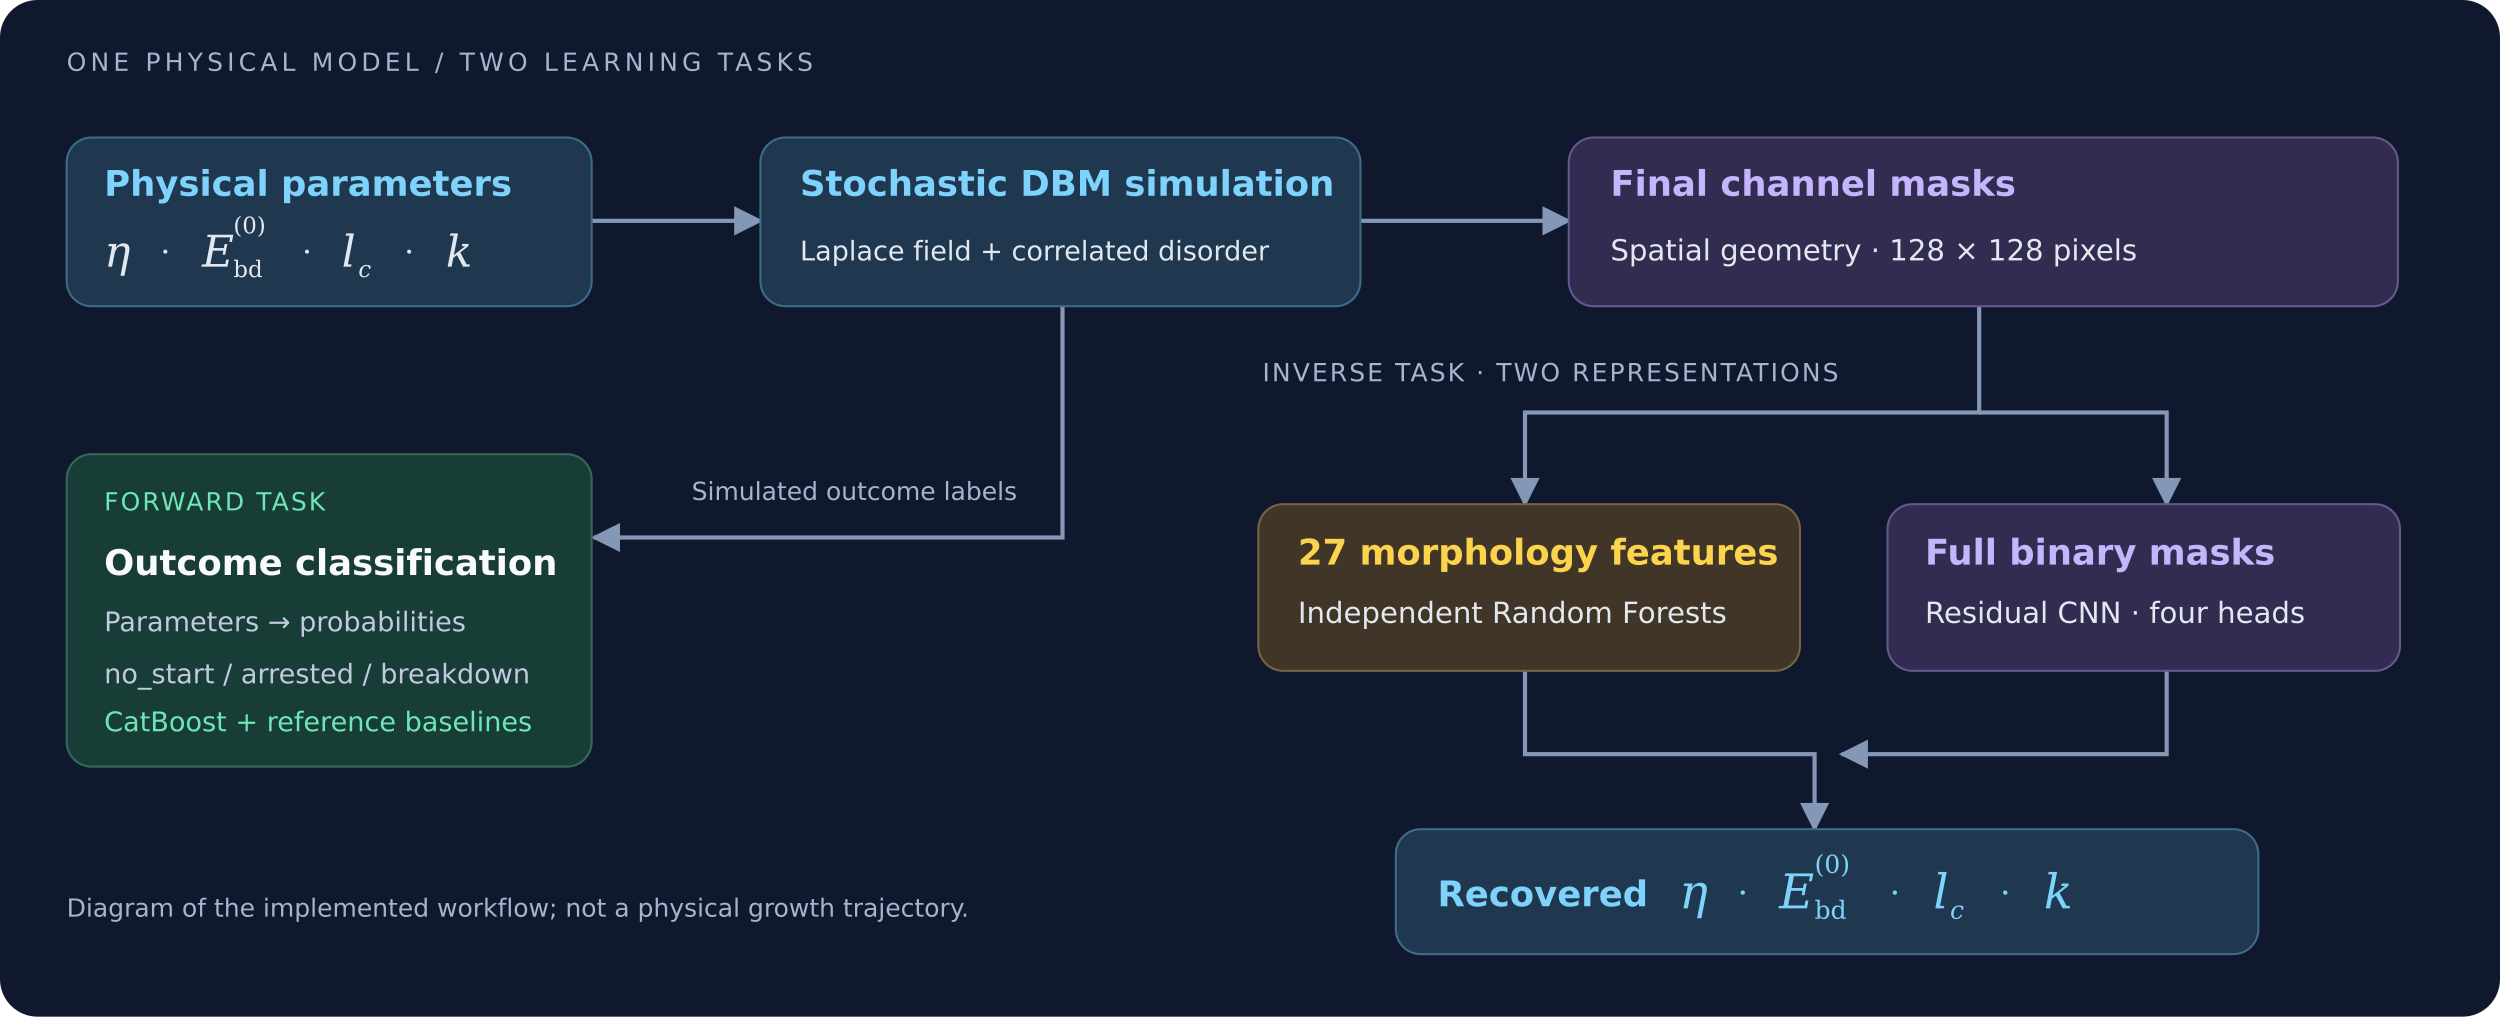
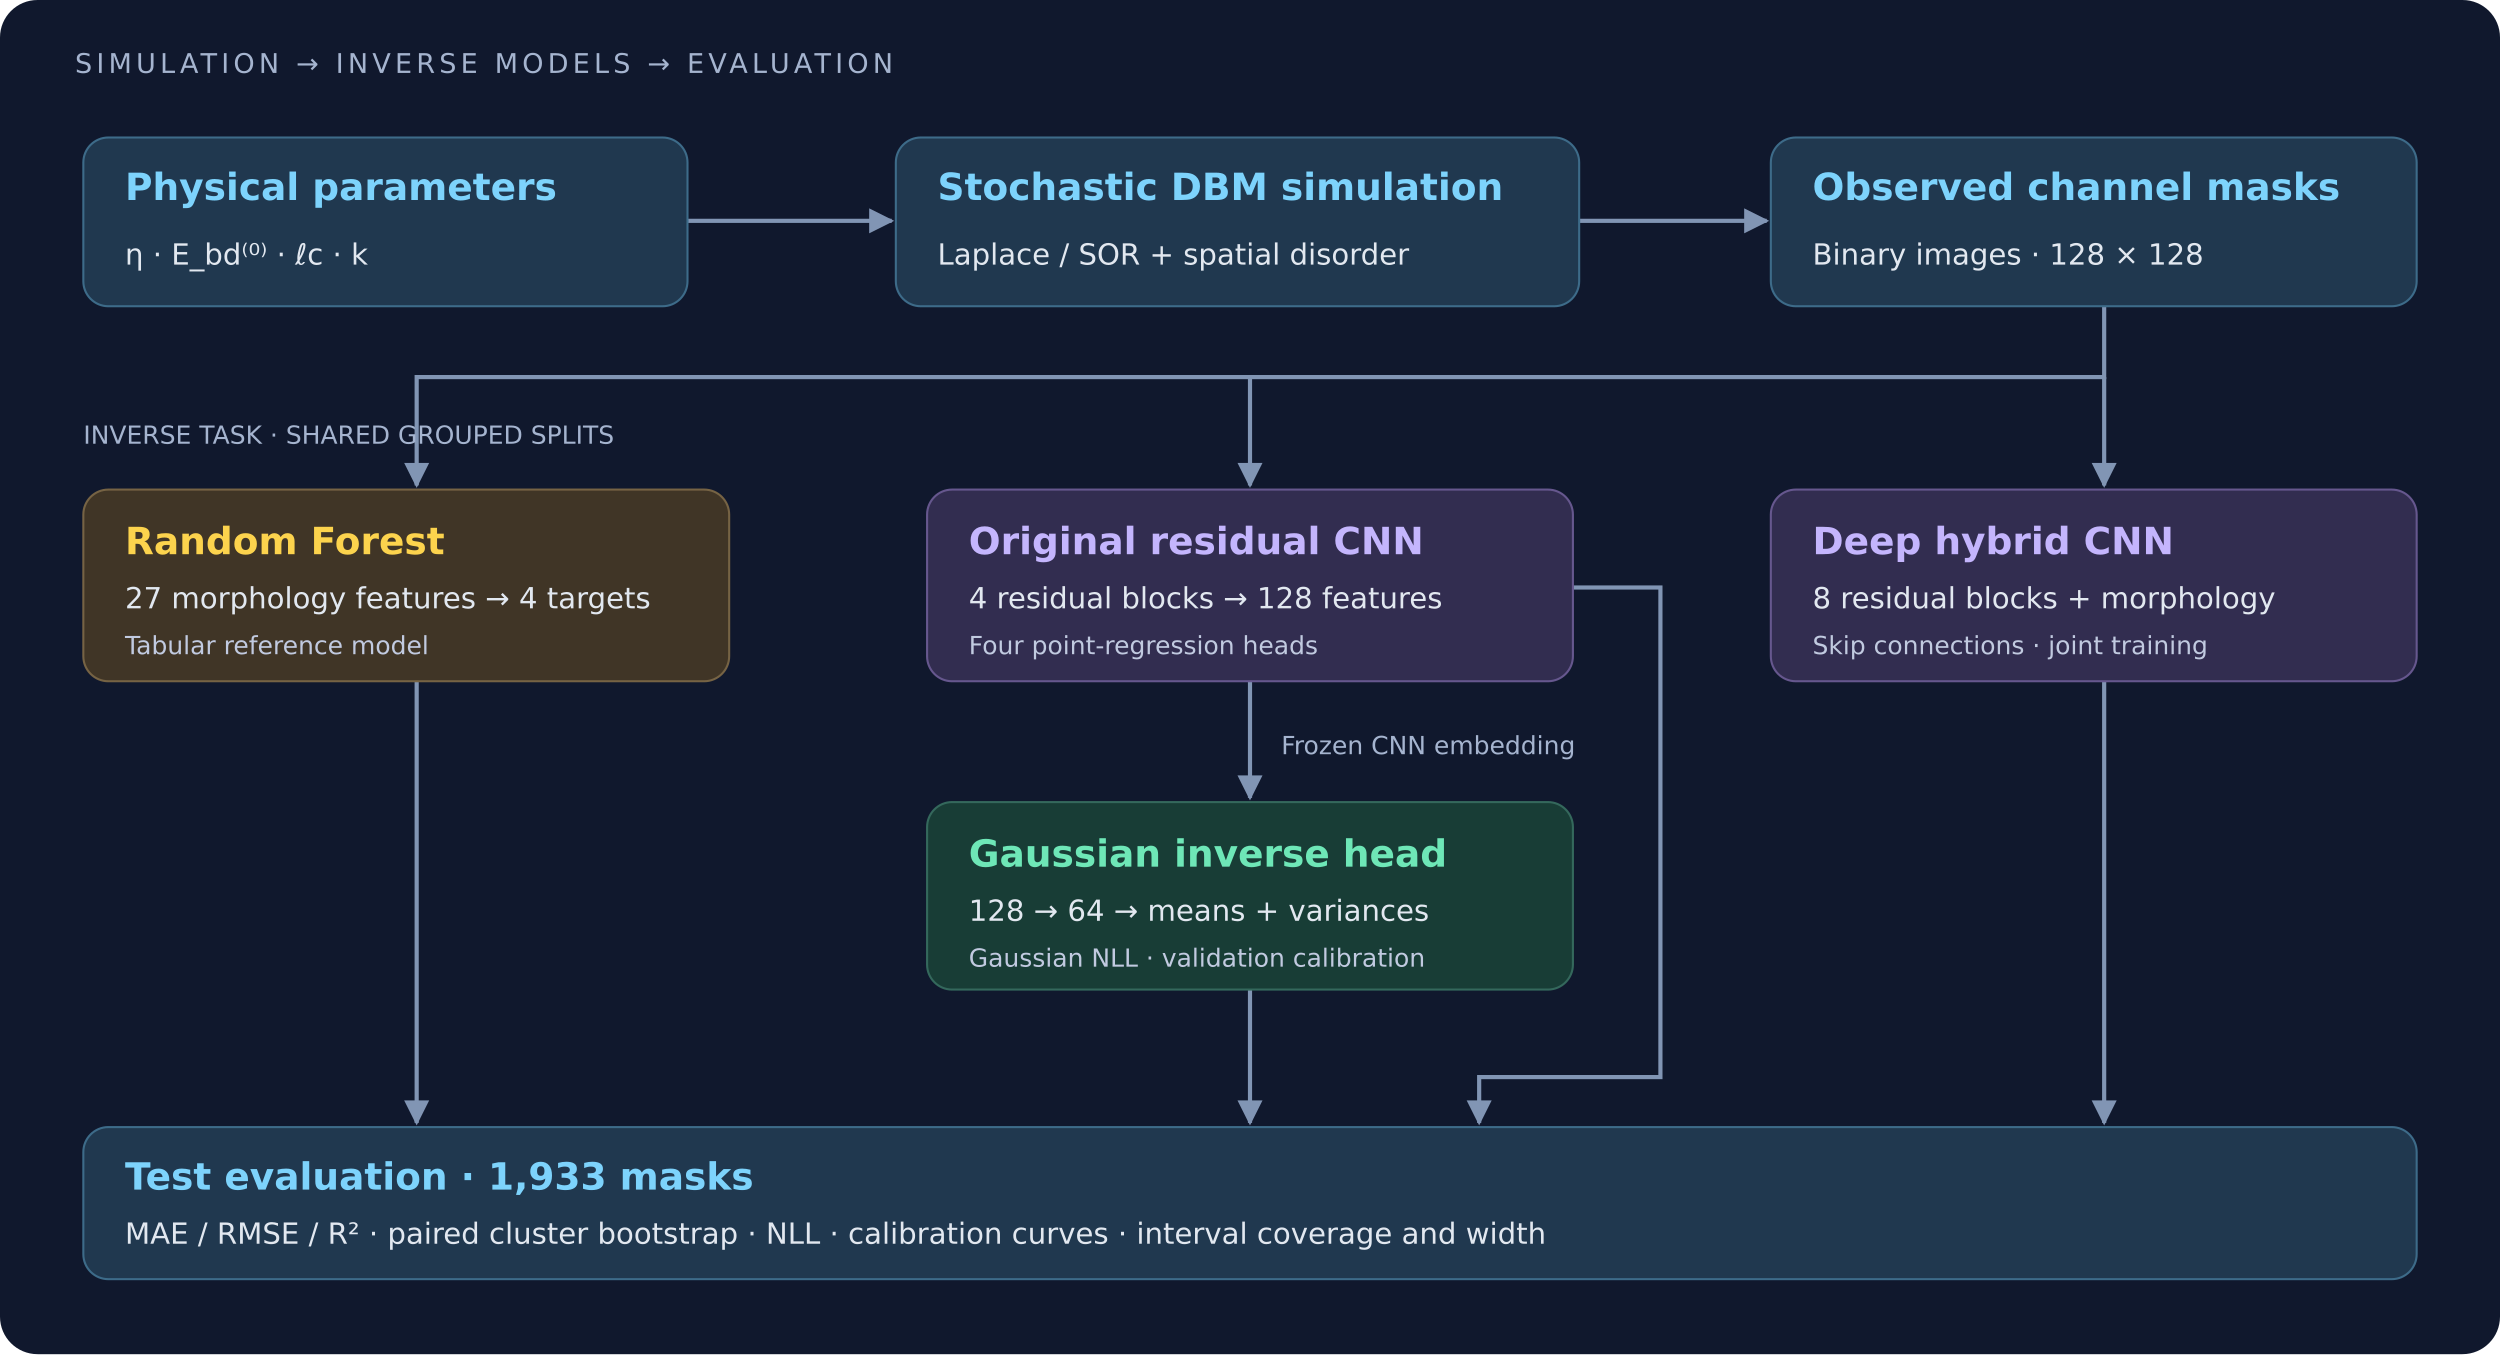
- <svg xmlns="http://www.w3.org/2000/svg" width="1200" height="488" viewBox="0 0 1200 488" role="img" aria-labelledby="title desc">
+ <svg xmlns="http://www.w3.org/2000/svg" viewBox="0 0 1200 650" role="img" aria-labelledby="title desc">
  <defs>
-     <marker id="arrow" viewBox="0 0 10 10" refX="9" refY="5" markerWidth="7" markerHeight="7" orient="auto-start-reverse">
-       <path d="M0 0L10 5L0 10Z" fill="#8597b6" />
+     <marker id="arrow" viewBox="0 0 10 10" refX="9" refY="5" markerWidth="6" markerHeight="6" orient="auto">
+       <path d="M0 0L10 5L0 10Z" fill="#8195b4" />
    </marker>
  </defs>
-   <rect width="1200" height="488" rx="18" fill="#10182d" />
-   <g font-family="DejaVu Sans, Arial, sans-serif">
-     <text x="32" y="34" fill="#a5b4cf" font-size="12" letter-spacing="2">ONE PHYSICAL MODEL / TWO LEARNING TASKS</text>
-     <g fill="none" stroke="#8597b6" stroke-width="2" marker-end="url(#arrow)">
-       <path d="M284 106H365" />
-       <path d="M653 106H753" />
-       <path d="M510 147V258H285" />
-       <path d="M950 147V198H732V242" />
-       <path d="M950 198H1040V242" />
-       <path d="M732 322V362H871V398" />
-       <path d="M1040 322V362H884" />
+   <rect width="1200" height="650" rx="18" fill="#10182d" />
+   <g font-family="DejaVu Sans,Arial,sans-serif">
+     <text x="36" y="35" font-size="13" letter-spacing="2" fill="#a5b4cf">SIMULATION → INVERSE MODELS → EVALUATION</text>
+     <g fill="none" stroke="#8195b4" stroke-width="2" marker-end="url(#arrow)">
+       <path d="M330 106H428" />
+       <path d="M758 106H848" />
+       <path d="M1010 147V181H200V233" />
+       <path d="M600 181V233" />
+       <path d="M1010 181V233" />
+       <path d="M600 327V383" />
+       <path d="M200 327V539" />
+       <path d="M1010 327V539" />
+       <path d="M600 475V539" />
+       <path d="M755 282H797V517H710V539" />
    </g>
-     <rect x="32" y="66" width="252" height="81" rx="12" fill="#20384f" stroke="#3d6b89" />
-     <text x="50" y="94" fill="#7dd3fc" font-size="17" font-weight="bold">Physical parameters</text>
-     <g fill="#e2e8f0" font-family="DejaVu Serif, serif" font-size="21">
-       <text x="50" y="128" font-style="italic">η</text>
-       <text x="77" y="126" font-size="15">·</text>
-       <text x="97" y="128" font-style="italic">E</text>
-       <text x="112" y="133" font-size="11">bd</text>
-       <text x="112" y="112" font-size="11">(0)</text>
-       <text x="145" y="126" font-size="15">·</text>
-       <text x="164" y="128" font-style="italic">l</text>
-       <text x="172" y="133" font-size="11" font-style="italic">c</text>
-       <text x="194" y="126" font-size="15">·</text>
-       <text x="214" y="128" font-style="italic">k</text>
+     <g fill="#20384f" stroke="#3d6b89">
+       <rect x="40" y="66" width="290" height="81" rx="12" />
+       <rect x="430" y="66" width="328" height="81" rx="12" />
+       <rect x="850" y="66" width="310" height="81" rx="12" />
    </g>
-     <rect x="365" y="66" width="288" height="81" rx="12" fill="#20384f" stroke="#3d6b89" />
-     <text x="384" y="94" fill="#7dd3fc" font-size="17" font-weight="bold">Stochastic DBM simulation</text>
-     <text x="384" y="125" fill="#e2e8f0" font-size="13">Laplace field + correlated disorder</text>
-     <rect x="753" y="66" width="398" height="81" rx="12" fill="#322d50" stroke="#66578e" />
-     <text x="773" y="94" fill="#c4b5fd" font-size="17" font-weight="bold">Final channel masks</text>
-     <text x="773" y="125" fill="#e2e8f0" font-size="14">Spatial geometry · 128 × 128 pixels</text>
-     <rect x="32" y="218" width="252" height="150" rx="12" fill="#183d36" stroke="#34685c" />
-     <text x="50" y="245" fill="#6ee7b7" font-size="12" letter-spacing="1">FORWARD TASK</text>
-     <text x="50" y="276" fill="#f8fafc" font-size="17" font-weight="bold">Outcome classification</text>
-     <text x="50" y="303" fill="#c1cae0" font-size="13">Parameters → probabilities</text>
-     <text x="50" y="328" fill="#c1cae0" font-size="13">no_start / arrested / breakdown</text>
-     <text x="50" y="351" fill="#6ee7b7" font-size="13">CatBoost + reference baselines</text>
-     <text x="332" y="240" fill="#a5b4cf" font-size="12">Simulated outcome labels</text>
-     <text x="606" y="183" fill="#a5b4cf" font-size="12" letter-spacing="1">INVERSE TASK · TWO REPRESENTATIONS</text>
-     <rect x="604" y="242" width="260" height="80" rx="12" fill="#403526" stroke="#766344" />
-     <text x="623" y="271" fill="#fcd34d" font-size="17" font-weight="bold">27 morphology features</text>
-     <text x="623" y="299" fill="#e2e8f0" font-size="14">Independent Random Forests</text>
-     <rect x="906" y="242" width="246" height="80" rx="12" fill="#322d50" stroke="#66578e" />
-     <text x="924" y="271" fill="#c4b5fd" font-size="17" font-weight="bold">Full binary masks</text>
-     <text x="924" y="299" fill="#e2e8f0" font-size="14">Residual CNN · four heads</text>
-     <rect x="670" y="398" width="414" height="60" rx="12" fill="#20384f" stroke="#3d6b89" />
-     <text x="690" y="435" fill="#7dd3fc" font-size="17" font-weight="bold">Recovered</text>
-     <g fill="#7dd3fc" font-family="DejaVu Serif, serif" font-size="23">
-       <text x="806" y="436" font-style="italic">η</text>
-       <text x="834" y="434" font-size="16">·</text>
-       <text x="854" y="436" font-style="italic">E</text>
-       <text x="871" y="441" font-size="12">bd</text>
-       <text x="871" y="419" font-size="12">(0)</text>
-       <text x="907" y="434" font-size="16">·</text>
-       <text x="928" y="436" font-style="italic">l</text>
-       <text x="936" y="441" font-size="12" font-style="italic">c</text>
-       <text x="960" y="434" font-size="16">·</text>
-       <text x="981" y="436" font-style="italic">k</text>
+     <g fill="#7dd3fc" font-size="18" font-weight="bold">
+       <text x="60" y="96">Physical parameters</text>
+       <text x="450" y="96">Stochastic DBM simulation</text>
+       <text x="870" y="96">Observed channel masks</text>
    </g>
-     <text x="32" y="440" fill="#a5b4cf" font-size="12">Diagram of the implemented workflow; not a physical growth trajectory.</text>
+     <g fill="#e2e8f0" font-size="14">
+       <text x="60" y="127">η · E_bd⁽⁰⁾ · ℓc · k</text>
+       <text x="450" y="127">Laplace / SOR + spatial disorder</text>
+       <text x="870" y="127">Binary images · 128 × 128</text>
+     </g>
+     <text x="40" y="213" fill="#a5b4cf" font-size="12">INVERSE TASK · SHARED GROUPED SPLITS</text>
+     <rect x="40" y="235" width="310" height="92" rx="12" fill="#403526" stroke="#766344" />
+     <rect x="445" y="235" width="310" height="92" rx="12" fill="#322d50" stroke="#66578e" />
+     <rect x="850" y="235" width="310" height="92" rx="12" fill="#322d50" stroke="#66578e" />
+     <text x="60" y="266" fill="#fcd34d" font-size="18" font-weight="bold">Random Forest</text>
+     <text x="60" y="292" fill="#e2e8f0" font-size="14">27 morphology features → 4 targets</text>
+     <text x="60" y="314" fill="#c1cae0" font-size="12">Tabular reference model</text>
+     <text x="465" y="266" fill="#c4b5fd" font-size="18" font-weight="bold">Original residual CNN</text>
+     <text x="465" y="292" fill="#e2e8f0" font-size="14">4 residual blocks → 128 features</text>
+     <text x="465" y="314" fill="#c1cae0" font-size="12">Four point-regression heads</text>
+     <text x="870" y="266" fill="#c4b5fd" font-size="18" font-weight="bold">Deep hybrid CNN</text>
+     <text x="870" y="292" fill="#e2e8f0" font-size="14">8 residual blocks + morphology</text>
+     <text x="870" y="314" fill="#c1cae0" font-size="12">Skip connections · joint training</text>
+     <text x="615" y="362" fill="#a5b4cf" font-size="12">Frozen CNN embedding</text>
+     <rect x="445" y="385" width="310" height="90" rx="12" fill="#183d36" stroke="#34685c" />
+     <text x="465" y="416" fill="#6ee7b7" font-size="18" font-weight="bold">Gaussian inverse head</text>
+     <text x="465" y="442" fill="#e2e8f0" font-size="14">128 → 64 → means + variances</text>
+     <text x="465" y="464" fill="#c1cae0" font-size="12">Gaussian NLL · validation calibration</text>
+     <rect x="40" y="541" width="1120" height="73" rx="12" fill="#20384f" stroke="#3d6b89" />
+     <text x="60" y="571" fill="#7dd3fc" font-size="18" font-weight="bold">Test evaluation · 1,933 masks</text>
+     <text x="60" y="597" fill="#e2e8f0" font-size="14">MAE / RMSE / R² · paired cluster bootstrap · NLL · calibration curves · interval coverage and width</text>
  </g>
</svg>
